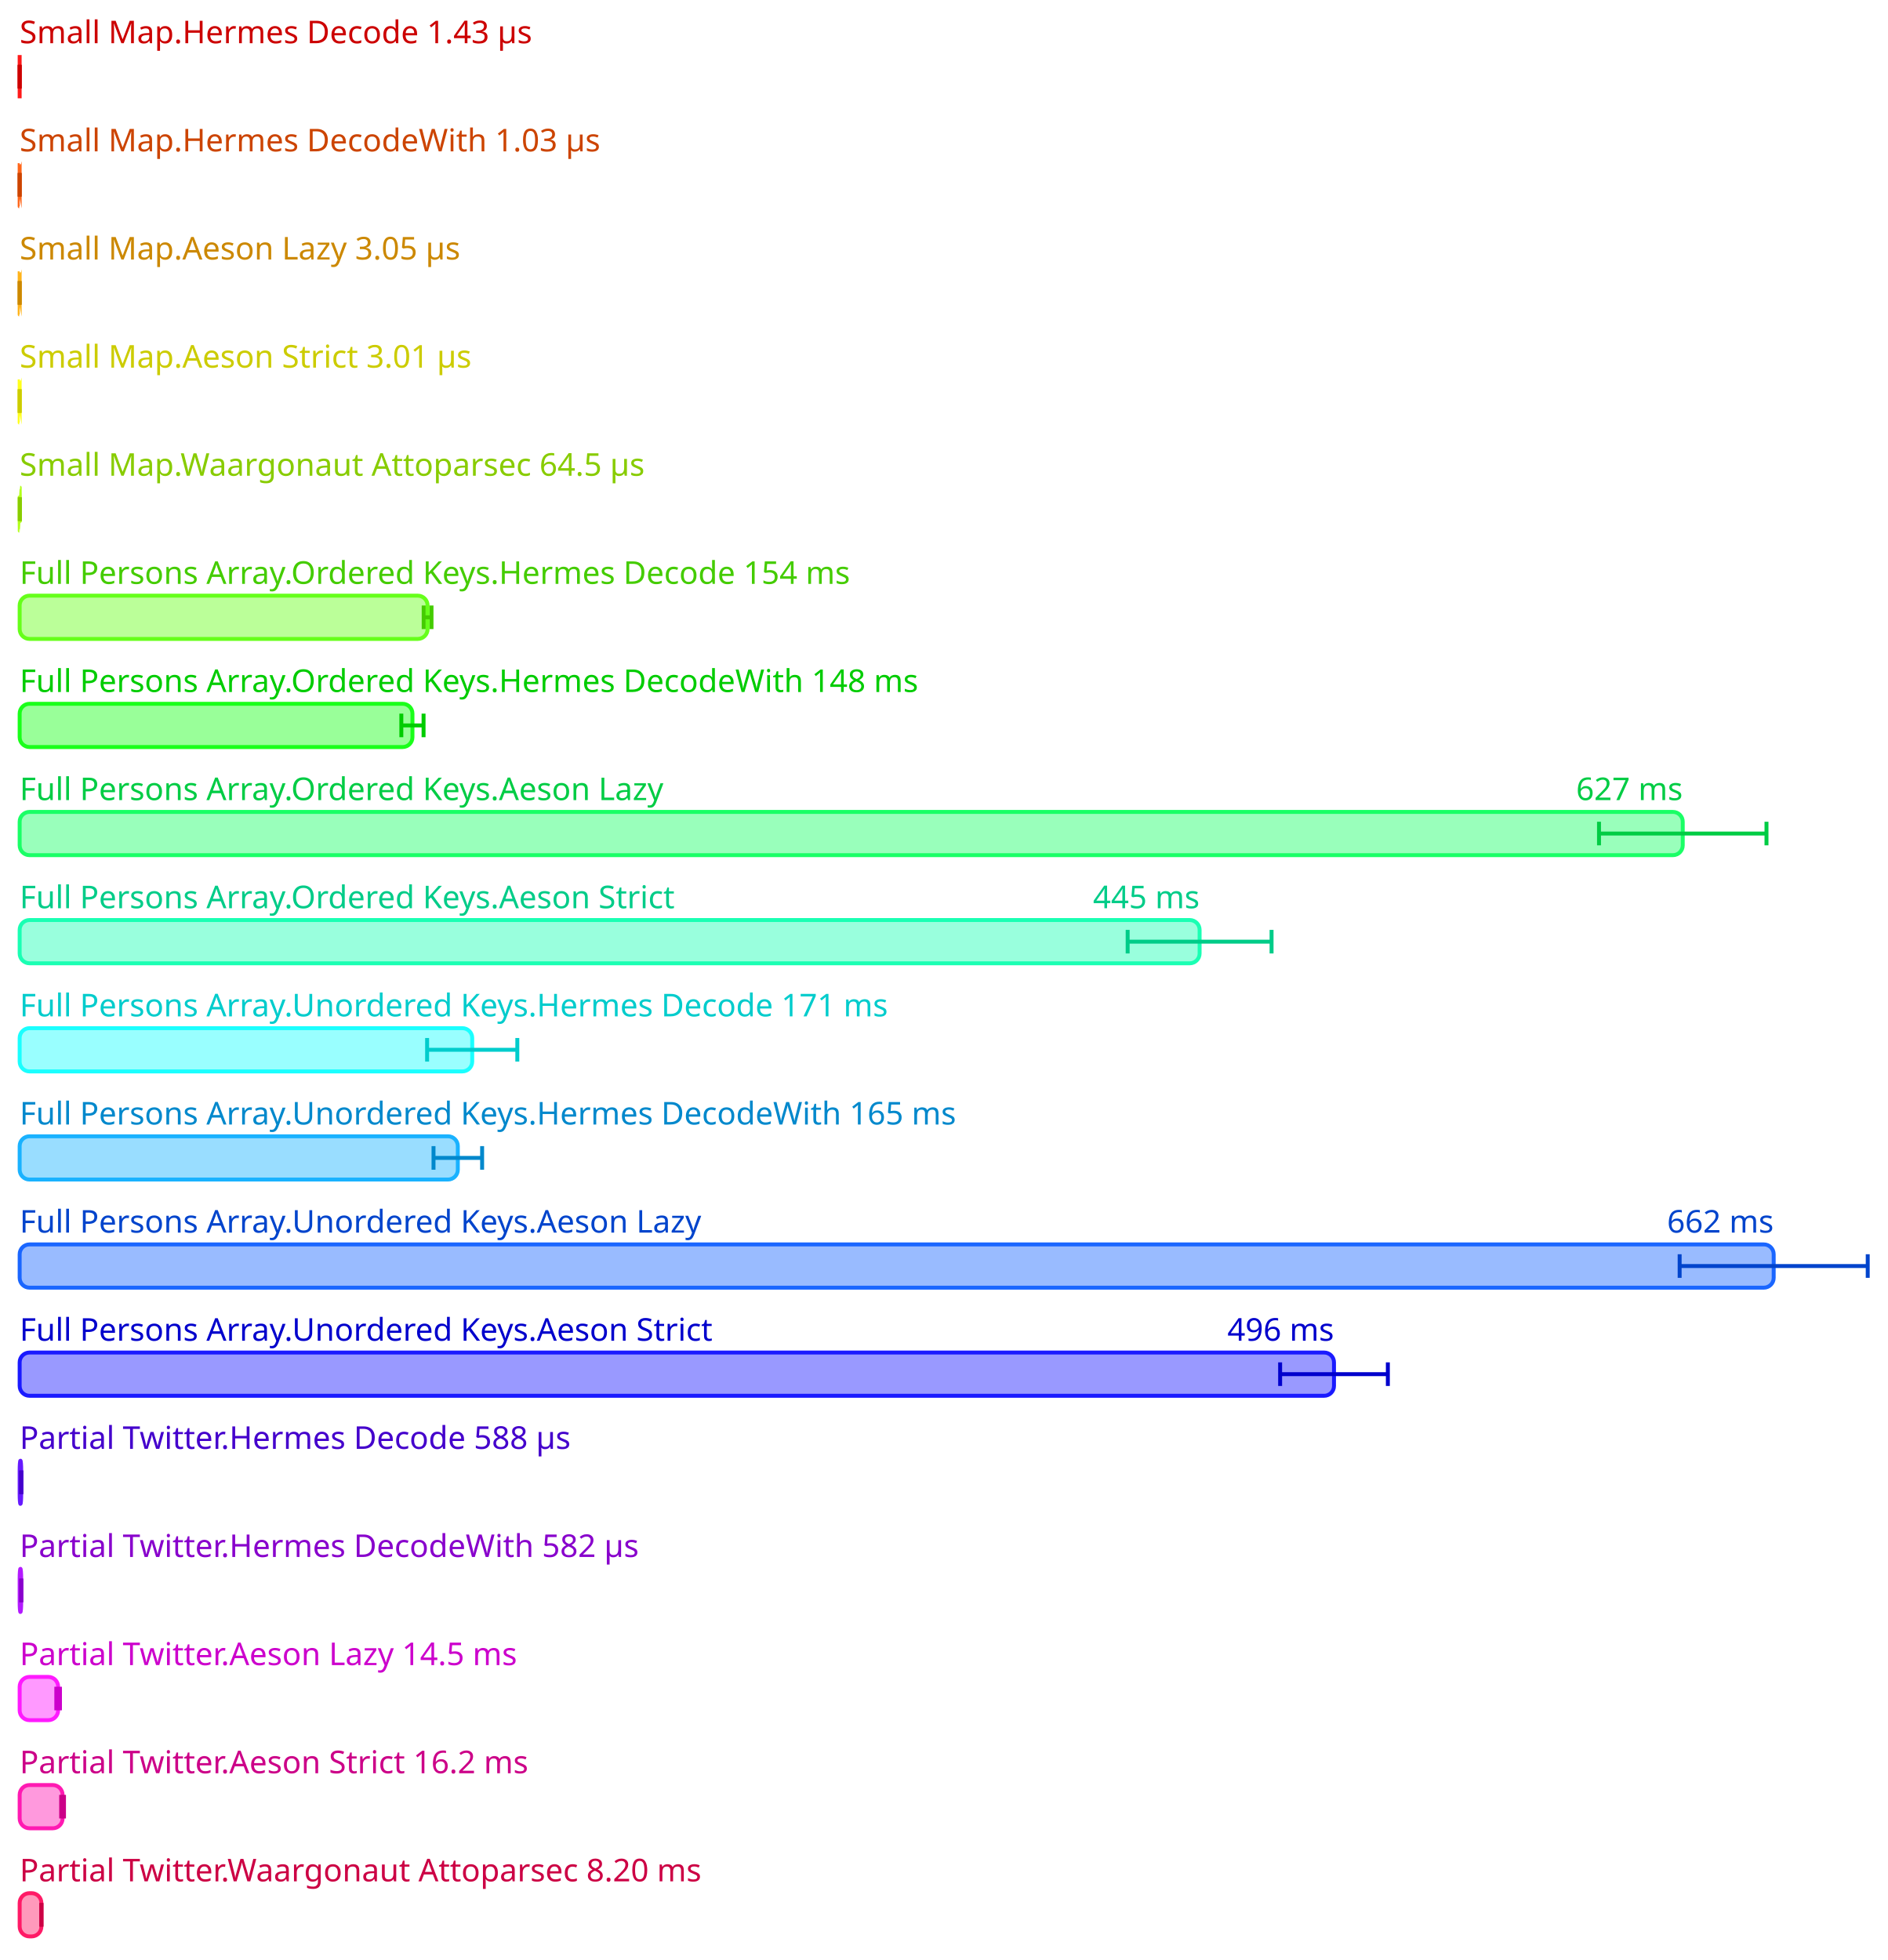
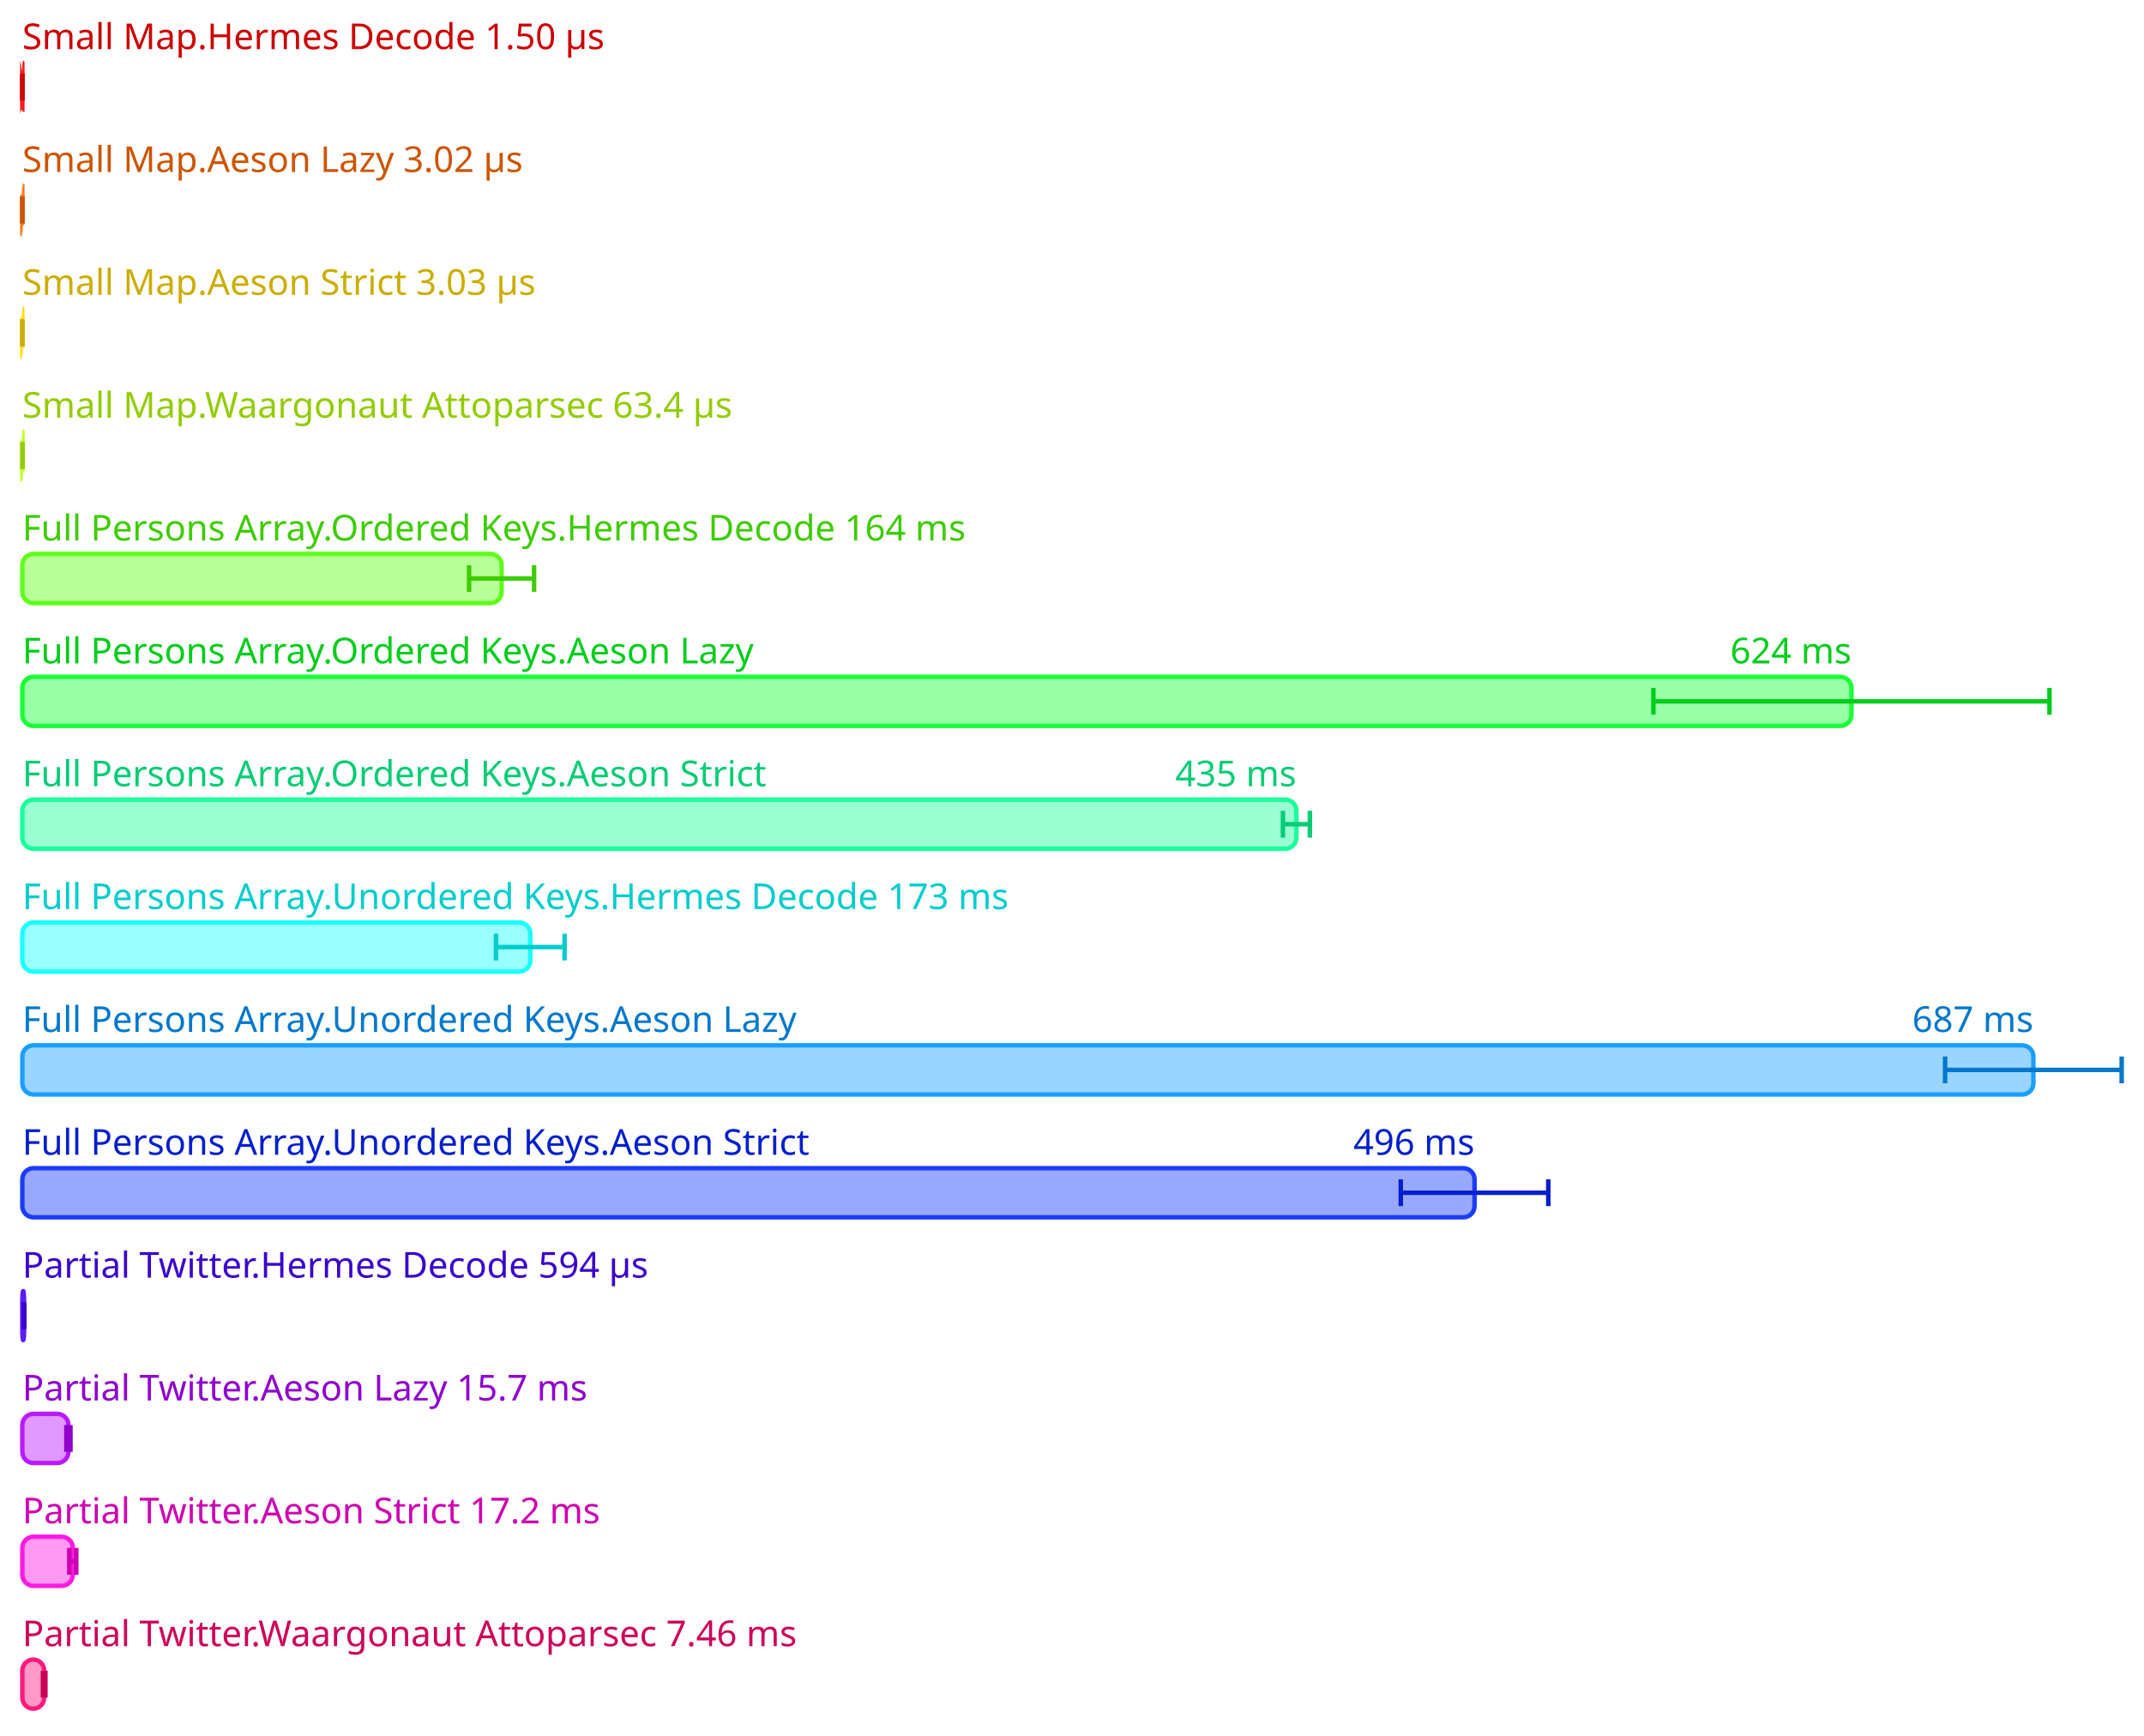
- <svg xmlns="http://www.w3.org/2000/svg" height="997" width="960.0" font-size="16" font-family="sans-serif" stroke-width="2">
+ <svg xmlns="http://www.w3.org/2000/svg" height="777" width="960.0" font-size="16" font-family="sans-serif" stroke-width="2">
  <g transform="translate(10.0 0)">
-     <text fill="hsl(0, 100%, 40%)" y="22">Small Map.Hermes Decode 1.43 μs</text>
+     <text fill="hsl(0, 100%, 40%)" y="22">Small Map.Hermes Decode 1.50 μs</text>
    <g>
      <rect y="28" rx="5" height="22" width="0.002" fill="hsl(0, 100%, 80%)" stroke="hsl(0, 100%, 55%)" />
      <g stroke="hsl(0, 100%, 40%)">
        <line x1="0.002" x2="0.002" y1="39" y2="39" />
        <line x1="0.002" x2="0.002" y1="33" y2="45" />
        <line x1="0.002" x2="0.002" y1="33" y2="45" />
      </g>
    </g>
-     <text fill="hsl(20, 100%, 40%)" y="77">Small Map.Hermes DecodeWith 1.03 μs</text>
+     <text fill="hsl(25, 100%, 40%)" y="77">Small Map.Aeson Lazy 3.02 μs</text>
    <g>
-       <rect y="83" rx="5" height="22" width="0.001" fill="hsl(20, 100%, 80%)" stroke="hsl(20, 100%, 55%)" />
-       <g stroke="hsl(20, 100%, 40%)">
-         <line x1="0.001" x2="0.002" y1="94" y2="94" />
-         <line x1="0.001" x2="0.001" y1="88" y2="100" />
-         <line x1="0.002" x2="0.002" y1="88" y2="100" />
+       <rect y="83" rx="5" height="22" width="0.004" fill="hsl(25, 100%, 80%)" stroke="hsl(25, 100%, 55%)" />
+       <g stroke="hsl(25, 100%, 40%)">
+         <line x1="0.004" x2="0.004" y1="94" y2="94" />
+         <line x1="0.004" x2="0.004" y1="88" y2="100" />
+         <line x1="0.004" x2="0.004" y1="88" y2="100" />
      </g>
    </g>
-     <text fill="hsl(40, 100%, 40%)" y="132">Small Map.Aeson Lazy 3.05 μs</text>
+     <text fill="hsl(51, 100%, 40%)" y="132">Small Map.Aeson Strict 3.03 μs</text>
    <g>
-       <rect y="138" rx="5" height="22" width="0.004" fill="hsl(40, 100%, 80%)" stroke="hsl(40, 100%, 55%)" />
-       <g stroke="hsl(40, 100%, 40%)">
+       <rect y="138" rx="5" height="22" width="0.004" fill="hsl(51, 100%, 80%)" stroke="hsl(51, 100%, 55%)" />
+       <g stroke="hsl(51, 100%, 40%)">
        <line x1="0.004" x2="0.004" y1="149" y2="149" />
        <line x1="0.004" x2="0.004" y1="143" y2="155" />
        <line x1="0.004" x2="0.004" y1="143" y2="155" />
      </g>
    </g>
-     <text fill="hsl(60, 100%, 40%)" y="187">Small Map.Aeson Strict 3.01 μs</text>
+     <text fill="hsl(77, 100%, 40%)" y="187">Small Map.Waargonaut Attoparsec 63.4 μs</text>
    <g>
-       <rect y="193" rx="5" height="22" width="0.004" fill="hsl(60, 100%, 80%)" stroke="hsl(60, 100%, 55%)" />
-       <g stroke="hsl(60, 100%, 40%)">
-         <line x1="0.004" x2="0.004" y1="204" y2="204" />
-         <line x1="0.004" x2="0.004" y1="198" y2="210" />
-         <line x1="0.004" x2="0.004" y1="198" y2="210" />
+       <rect y="193" rx="5" height="22" width="0.083" fill="hsl(77, 100%, 80%)" stroke="hsl(77, 100%, 55%)" />
+       <g stroke="hsl(77, 100%, 40%)">
+         <line x1="0.076" x2="0.09" y1="204" y2="204" />
+         <line x1="0.076" x2="0.076" y1="198" y2="210" />
+         <line x1="0.09" x2="0.09" y1="198" y2="210" />
      </g>
    </g>
-     <text fill="hsl(80, 100%, 40%)" y="242">Small Map.Waargonaut Attoparsec 64.5 μs</text>
+     <text fill="hsl(102, 100%, 40%)" y="242">Full Persons Array.Ordered Keys.Hermes Decode 164  ms</text>
    <g>
-       <rect y="248" rx="5" height="22" width="0.087" fill="hsl(80, 100%, 80%)" stroke="hsl(80, 100%, 55%)" />
-       <g stroke="hsl(80, 100%, 40%)">
-         <line x1="0.08" x2="0.094" y1="259" y2="259" />
-         <line x1="0.08" x2="0.08" y1="253" y2="265" />
-         <line x1="0.094" x2="0.094" y1="253" y2="265" />
+       <rect y="248" rx="5" height="22" width="214.588" fill="hsl(102, 100%, 80%)" stroke="hsl(102, 100%, 55%)" />
+       <g stroke="hsl(102, 100%, 40%)">
+         <line x1="200.041" x2="229.136" y1="259" y2="259" />
+         <line x1="200.041" x2="200.041" y1="253" y2="265" />
+         <line x1="229.136" x2="229.136" y1="253" y2="265" />
      </g>
    </g>
-     <text fill="hsl(100, 100%, 40%)" y="297">Full Persons Array.Ordered Keys.Hermes Decode 154  ms</text>
+     <g fill="hsl(128, 100%, 40%)">
+       <text y="297">Full Persons Array.Ordered Keys.Aeson Lazy</text>
+       <text y="297" x="819.006" text-anchor="end">624  ms</text>
+     </g>
    <g>
-       <rect y="303" rx="5" height="22" width="207.487" fill="hsl(100, 100%, 80%)" stroke="hsl(100, 100%, 55%)" />
-       <g stroke="hsl(100, 100%, 40%)">
-         <line x1="205.496" x2="209.478" y1="314" y2="314" />
-         <line x1="205.496" x2="205.496" y1="308" y2="320" />
-         <line x1="209.478" x2="209.478" y1="308" y2="320" />
+       <rect y="303" rx="5" height="22" width="819.006" fill="hsl(128, 100%, 80%)" stroke="hsl(128, 100%, 55%)" />
+       <g stroke="hsl(128, 100%, 40%)">
+         <line x1="730.329" x2="907.682" y1="314" y2="314" />
+         <line x1="730.329" x2="730.329" y1="308" y2="320" />
+         <line x1="907.682" x2="907.682" y1="308" y2="320" />
      </g>
    </g>
-     <text fill="hsl(120, 100%, 40%)" y="352">Full Persons Array.Ordered Keys.Hermes DecodeWith 148  ms</text>
+     <g fill="hsl(154, 100%, 40%)">
+       <text y="352">Full Persons Array.Ordered Keys.Aeson Strict</text>
+       <text y="352" x="570.48" text-anchor="end">435  ms</text>
+     </g>
    <g>
-       <rect y="358" rx="5" height="22" width="199.787" fill="hsl(120, 100%, 80%)" stroke="hsl(120, 100%, 55%)" />
-       <g stroke="hsl(120, 100%, 40%)">
-         <line x1="194.132" x2="205.441" y1="369" y2="369" />
-         <line x1="194.132" x2="194.132" y1="363" y2="375" />
-         <line x1="205.441" x2="205.441" y1="363" y2="375" />
+       <rect y="358" rx="5" height="22" width="570.48" fill="hsl(154, 100%, 80%)" stroke="hsl(154, 100%, 55%)" />
+       <g stroke="hsl(154, 100%, 40%)">
+         <line x1="564.454" x2="576.506" y1="369" y2="369" />
+         <line x1="564.454" x2="564.454" y1="363" y2="375" />
+         <line x1="576.506" x2="576.506" y1="363" y2="375" />
      </g>
    </g>
-     <g fill="hsl(140, 100%, 40%)">
-       <text y="407">Full Persons Array.Ordered Keys.Aeson Lazy</text>
-       <text y="407" x="845.911" text-anchor="end">627  ms</text>
+     <text fill="hsl(180, 100%, 40%)" y="407">Full Persons Array.Unordered Keys.Hermes Decode 173  ms</text>
+     <g>
+       <rect y="413" rx="5" height="22" width="227.445" fill="hsl(180, 100%, 80%)" stroke="hsl(180, 100%, 55%)" />
+       <g stroke="hsl(180, 100%, 40%)">
+         <line x1="212.083" x2="242.807" y1="424" y2="424" />
+         <line x1="212.083" x2="212.083" y1="418" y2="430" />
+         <line x1="242.807" x2="242.807" y1="418" y2="430" />
+       </g>
+     </g>
+     <g fill="hsl(205, 100%, 40%)">
+       <text y="462">Full Persons Array.Unordered Keys.Aeson Lazy</text>
+       <text y="462" x="900.471" text-anchor="end">687  ms</text>
    </g>
    <g>
-       <rect y="413" rx="5" height="22" width="845.911" fill="hsl(140, 100%, 80%)" stroke="hsl(140, 100%, 55%)" />
-       <g stroke="hsl(140, 100%, 40%)">
-         <line x1="803.318" x2="888.503" y1="424" y2="424" />
-         <line x1="803.318" x2="803.318" y1="418" y2="430" />
-         <line x1="888.503" x2="888.503" y1="418" y2="430" />
+       <rect y="468" rx="5" height="22" width="900.471" fill="hsl(205, 100%, 80%)" stroke="hsl(205, 100%, 55%)" />
+       <g stroke="hsl(205, 100%, 40%)">
+         <line x1="860.942" x2="940.0" y1="479" y2="479" />
+         <line x1="860.942" x2="860.942" y1="473" y2="485" />
+         <line x1="940.0" x2="940.0" y1="473" y2="485" />
      </g>
    </g>
-     <g fill="hsl(160, 100%, 40%)">
-       <text y="462">Full Persons Array.Ordered Keys.Aeson Strict</text>
-       <text y="462" x="600.167" text-anchor="end">445  ms</text>
+     <g fill="hsl(231, 100%, 40%)">
+       <text y="517">Full Persons Array.Unordered Keys.Aeson Strict</text>
+       <text y="517" x="650.237" text-anchor="end">496  ms</text>
    </g>
    <g>
-       <rect y="468" rx="5" height="22" width="600.167" fill="hsl(160, 100%, 80%)" stroke="hsl(160, 100%, 55%)" />
-       <g stroke="hsl(160, 100%, 40%)">
-         <line x1="563.568" x2="636.766" y1="479" y2="479" />
-         <line x1="563.568" x2="563.568" y1="473" y2="485" />
-         <line x1="636.766" x2="636.766" y1="473" y2="485" />
+       <rect y="523" rx="5" height="22" width="650.237" fill="hsl(231, 100%, 80%)" stroke="hsl(231, 100%, 55%)" />
+       <g stroke="hsl(231, 100%, 40%)">
+         <line x1="617.208" x2="683.266" y1="534" y2="534" />
+         <line x1="617.208" x2="617.208" y1="528" y2="540" />
+         <line x1="683.266" x2="683.266" y1="528" y2="540" />
      </g>
    </g>
-     <text fill="hsl(180, 100%, 40%)" y="517">Full Persons Array.Unordered Keys.Hermes Decode 171  ms</text>
+     <text fill="hsl(257, 100%, 40%)" y="572">Partial Twitter.Hermes Decode 594  μs</text>
    <g>
-       <rect y="523" rx="5" height="22" width="230.186" fill="hsl(180, 100%, 80%)" stroke="hsl(180, 100%, 55%)" />
-       <g stroke="hsl(180, 100%, 40%)">
-         <line x1="207.245" x2="253.127" y1="534" y2="534" />
-         <line x1="207.245" x2="207.245" y1="528" y2="540" />
-         <line x1="253.127" x2="253.127" y1="528" y2="540" />
+       <rect y="578" rx="5" height="22" width="0.78" fill="hsl(257, 100%, 80%)" stroke="hsl(257, 100%, 55%)" />
+       <g stroke="hsl(257, 100%, 40%)">
+         <line x1="0.748" x2="0.812" y1="589" y2="589" />
+         <line x1="0.748" x2="0.748" y1="583" y2="595" />
+         <line x1="0.812" x2="0.812" y1="583" y2="595" />
      </g>
    </g>
-     <text fill="hsl(200, 100%, 40%)" y="572">Full Persons Array.Unordered Keys.Hermes DecodeWith 165  ms</text>
+     <text fill="hsl(282, 100%, 40%)" y="627">Partial Twitter.Aeson Lazy 15.7 ms</text>
    <g>
-       <rect y="578" rx="5" height="22" width="222.865" fill="hsl(200, 100%, 80%)" stroke="hsl(200, 100%, 55%)" />
-       <g stroke="hsl(200, 100%, 40%)">
-         <line x1="210.506" x2="235.223" y1="589" y2="589" />
-         <line x1="210.506" x2="210.506" y1="583" y2="595" />
-         <line x1="235.223" x2="235.223" y1="583" y2="595" />
+       <rect y="633" rx="5" height="22" width="20.633" fill="hsl(282, 100%, 80%)" stroke="hsl(282, 100%, 55%)" />
+       <g stroke="hsl(282, 100%, 40%)">
+         <line x1="19.717" x2="21.55" y1="644" y2="644" />
+         <line x1="19.717" x2="19.717" y1="638" y2="650" />
+         <line x1="21.55" x2="21.55" y1="638" y2="650" />
      </g>
    </g>
-     <g fill="hsl(220, 100%, 40%)">
-       <text y="627">Full Persons Array.Unordered Keys.Aeson Lazy</text>
-       <text y="627" x="892.166" text-anchor="end">662  ms</text>
-     </g>
+     <text fill="hsl(308, 100%, 40%)" y="682">Partial Twitter.Aeson Strict 17.2 ms</text>
    <g>
-       <rect y="633" rx="5" height="22" width="892.166" fill="hsl(220, 100%, 80%)" stroke="hsl(220, 100%, 55%)" />
-       <g stroke="hsl(220, 100%, 40%)">
-         <line x1="844.331" x2="940.0" y1="644" y2="644" />
-         <line x1="844.331" x2="844.331" y1="638" y2="650" />
-         <line x1="940.0" x2="940.0" y1="638" y2="650" />
+       <rect y="688" rx="5" height="22" width="22.588" fill="hsl(308, 100%, 80%)" stroke="hsl(308, 100%, 55%)" />
+       <g stroke="hsl(308, 100%, 40%)">
+         <line x1="21.035" x2="24.141" y1="699" y2="699" />
+         <line x1="21.035" x2="21.035" y1="693" y2="705" />
+         <line x1="24.141" x2="24.141" y1="693" y2="705" />
      </g>
    </g>
-     <g fill="hsl(240, 100%, 40%)">
-       <text y="682">Full Persons Array.Unordered Keys.Aeson Strict</text>
-       <text y="682" x="668.52" text-anchor="end">496  ms</text>
-     </g>
+     <text fill="hsl(334, 100%, 40%)" y="737">Partial Twitter.Waargonaut Attoparsec 7.46 ms</text>
    <g>
-       <rect y="688" rx="5" height="22" width="668.52" fill="hsl(240, 100%, 80%)" stroke="hsl(240, 100%, 55%)" />
-       <g stroke="hsl(240, 100%, 40%)">
-         <line x1="641.123" x2="695.917" y1="699" y2="699" />
-         <line x1="641.123" x2="641.123" y1="693" y2="705" />
-         <line x1="695.917" x2="695.917" y1="693" y2="705" />
-       </g>
-     </g>
-     <text fill="hsl(260, 100%, 40%)" y="737">Partial Twitter.Hermes Decode 588  μs</text>
-     <g>
-       <rect y="743" rx="5" height="22" width="0.793" fill="hsl(260, 100%, 80%)" stroke="hsl(260, 100%, 55%)" />
-       <g stroke="hsl(260, 100%, 40%)">
-         <line x1="0.723" x2="0.863" y1="754" y2="754" />
-         <line x1="0.723" x2="0.723" y1="748" y2="760" />
-         <line x1="0.863" x2="0.863" y1="748" y2="760" />
-       </g>
-     </g>
-     <text fill="hsl(280, 100%, 40%)" y="792">Partial Twitter.Hermes DecodeWith 582  μs</text>
-     <g>
-       <rect y="798" rx="5" height="22" width="0.785" fill="hsl(280, 100%, 80%)" stroke="hsl(280, 100%, 55%)" />
-       <g stroke="hsl(280, 100%, 40%)">
-         <line x1="0.748" x2="0.822" y1="809" y2="809" />
-         <line x1="0.748" x2="0.748" y1="803" y2="815" />
-         <line x1="0.822" x2="0.822" y1="803" y2="815" />
-       </g>
-     </g>
-     <text fill="hsl(300, 100%, 40%)" y="847">Partial Twitter.Aeson Lazy 14.5 ms</text>
-     <g>
-       <rect y="853" rx="5" height="22" width="19.571" fill="hsl(300, 100%, 80%)" stroke="hsl(300, 100%, 55%)" />
-       <g stroke="hsl(300, 100%, 40%)">
-         <line x1="18.642" x2="20.501" y1="864" y2="864" />
-         <line x1="18.642" x2="18.642" y1="858" y2="870" />
-         <line x1="20.501" x2="20.501" y1="858" y2="870" />
-       </g>
-     </g>
-     <text fill="hsl(320, 100%, 40%)" y="902">Partial Twitter.Aeson Strict 16.2 ms</text>
-     <g>
-       <rect y="908" rx="5" height="22" width="21.828" fill="hsl(320, 100%, 80%)" stroke="hsl(320, 100%, 55%)" />
-       <g stroke="hsl(320, 100%, 40%)">
-         <line x1="21.111" x2="22.545" y1="919" y2="919" />
-         <line x1="21.111" x2="21.111" y1="913" y2="925" />
-         <line x1="22.545" x2="22.545" y1="913" y2="925" />
-       </g>
-     </g>
-     <text fill="hsl(340, 100%, 40%)" y="957">Partial Twitter.Waargonaut Attoparsec 8.20 ms</text>
-     <g>
-       <rect y="963" rx="5" height="22" width="11.054" fill="hsl(340, 100%, 80%)" stroke="hsl(340, 100%, 55%)" />
-       <g stroke="hsl(340, 100%, 40%)">
-         <line x1="10.989" x2="11.118" y1="974" y2="974" />
-         <line x1="10.989" x2="10.989" y1="968" y2="980" />
-         <line x1="11.118" x2="11.118" y1="968" y2="980" />
+       <rect y="743" rx="5" height="22" width="9.778" fill="hsl(334, 100%, 80%)" stroke="hsl(334, 100%, 55%)" />
+       <g stroke="hsl(334, 100%, 40%)">
+         <line x1="9.216" x2="10.339" y1="754" y2="754" />
+         <line x1="9.216" x2="9.216" y1="748" y2="760" />
+         <line x1="10.339" x2="10.339" y1="748" y2="760" />
      </g>
    </g>
  </g>
</svg>
